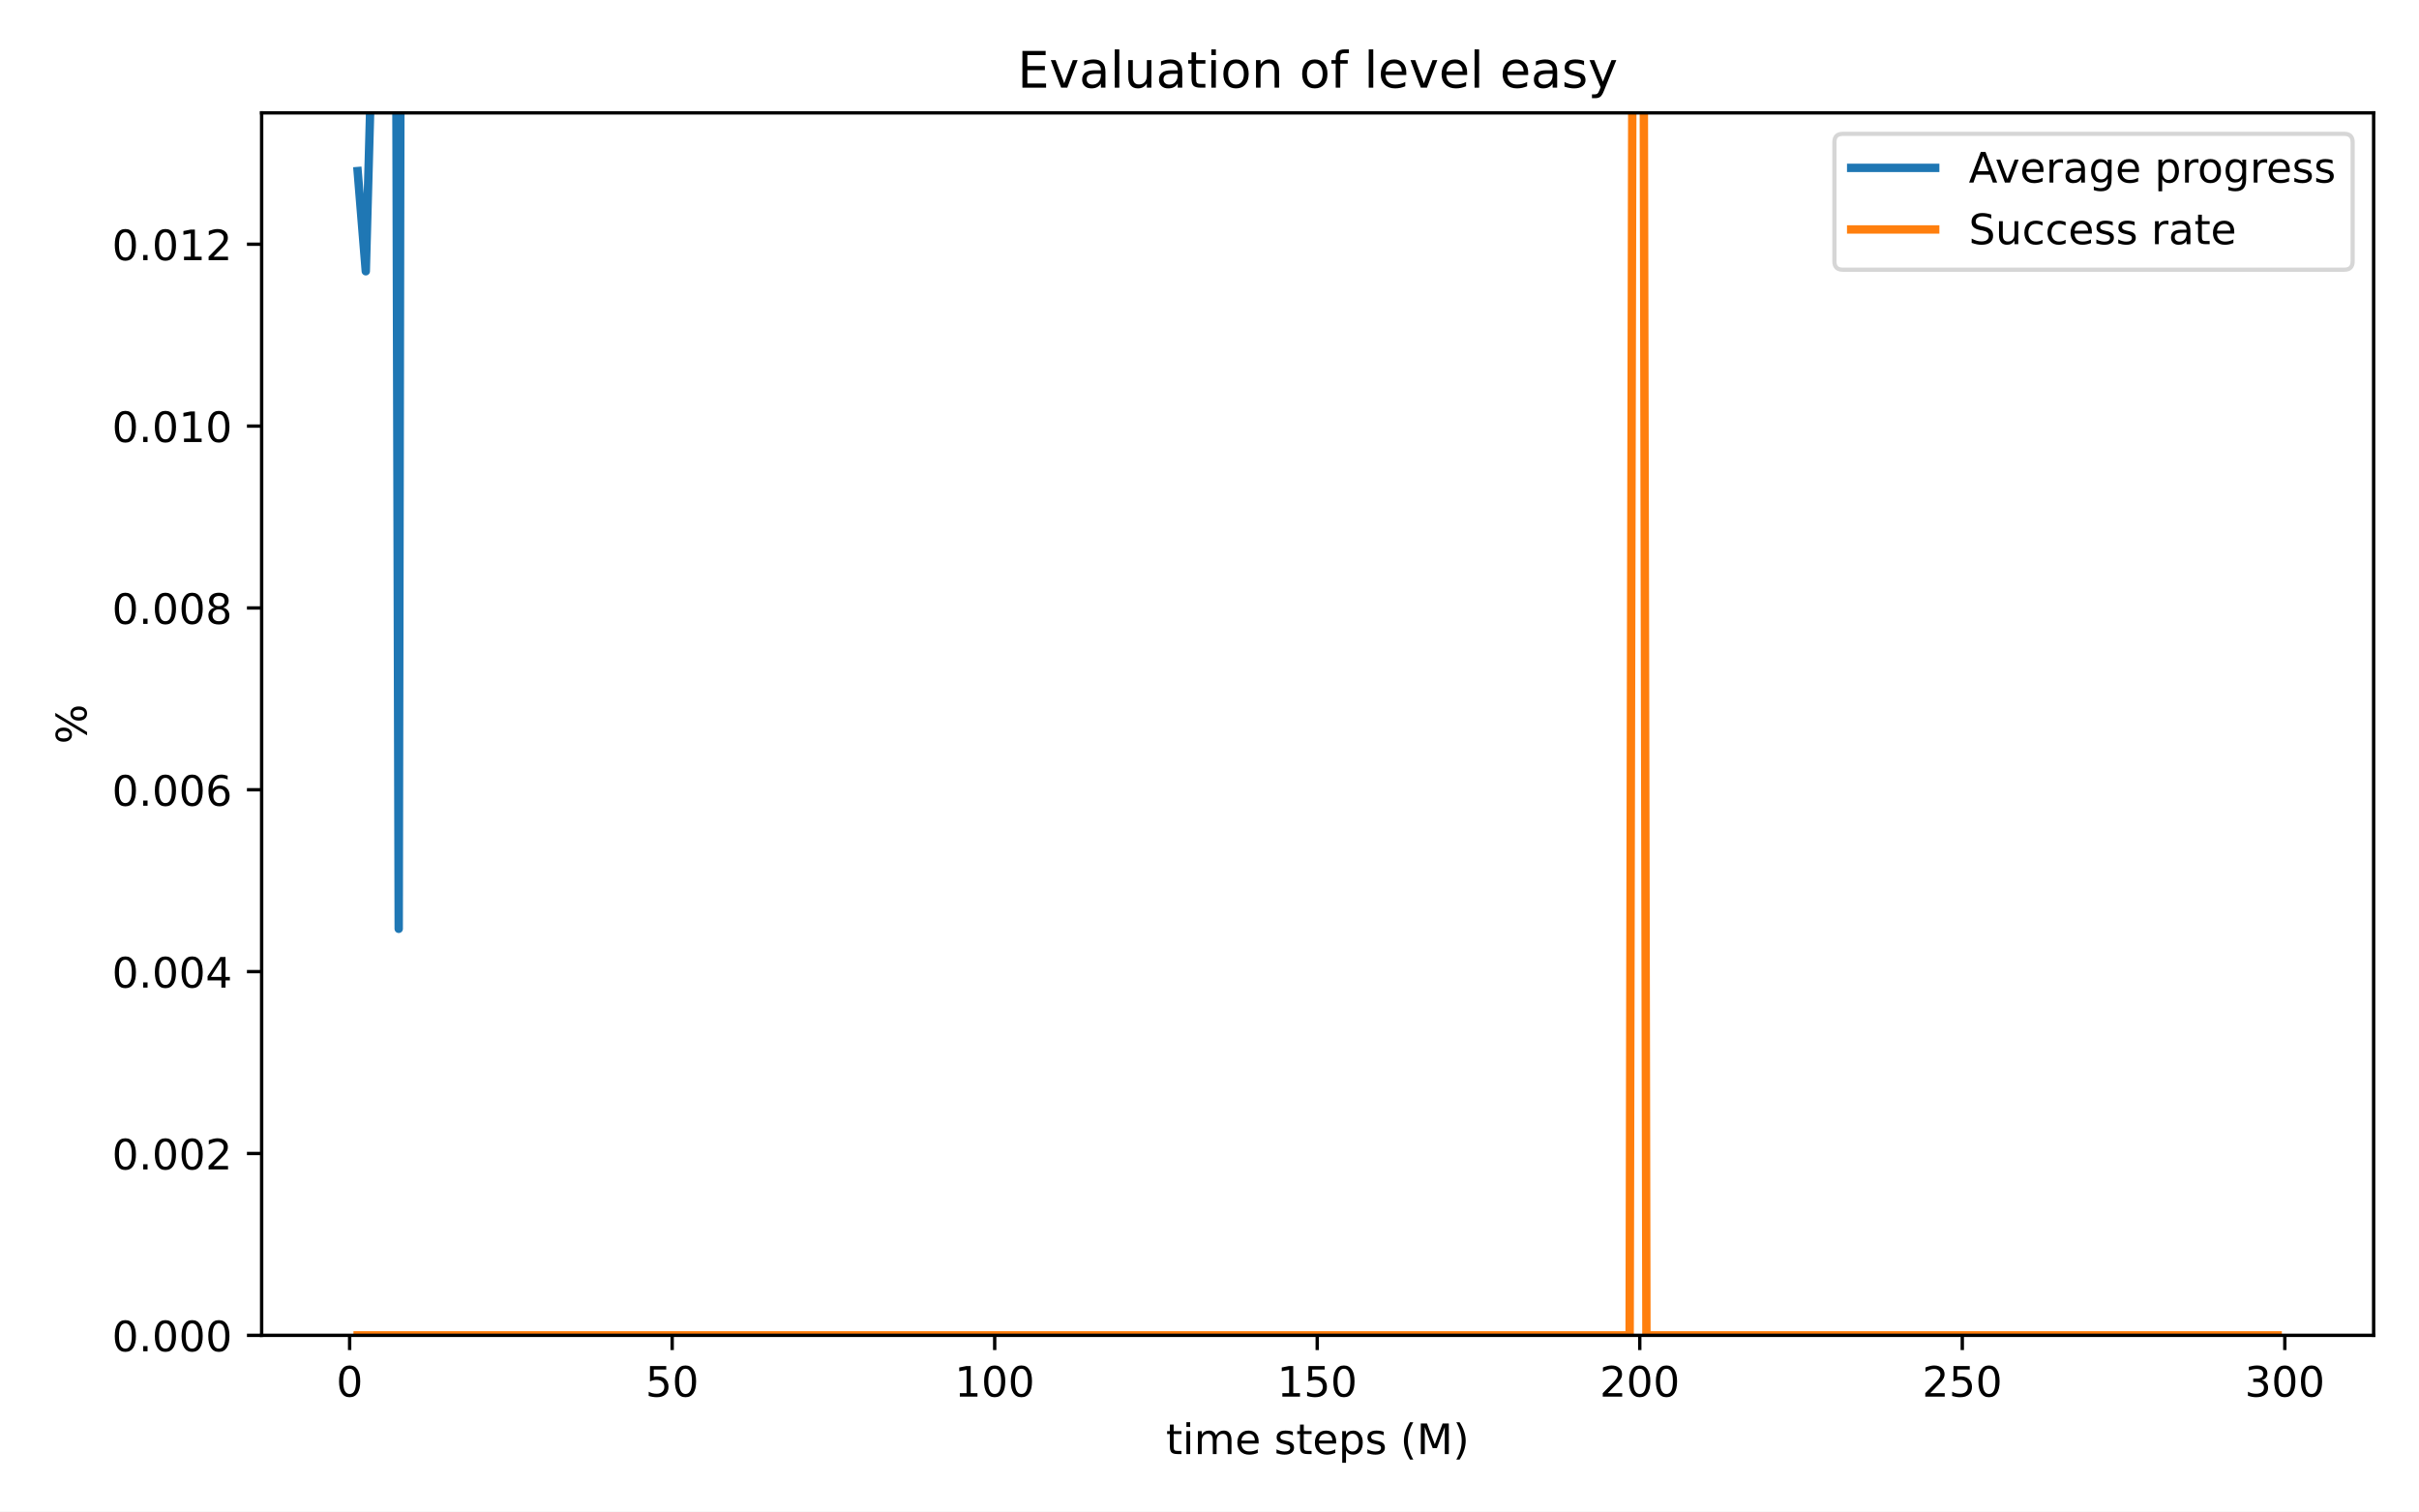
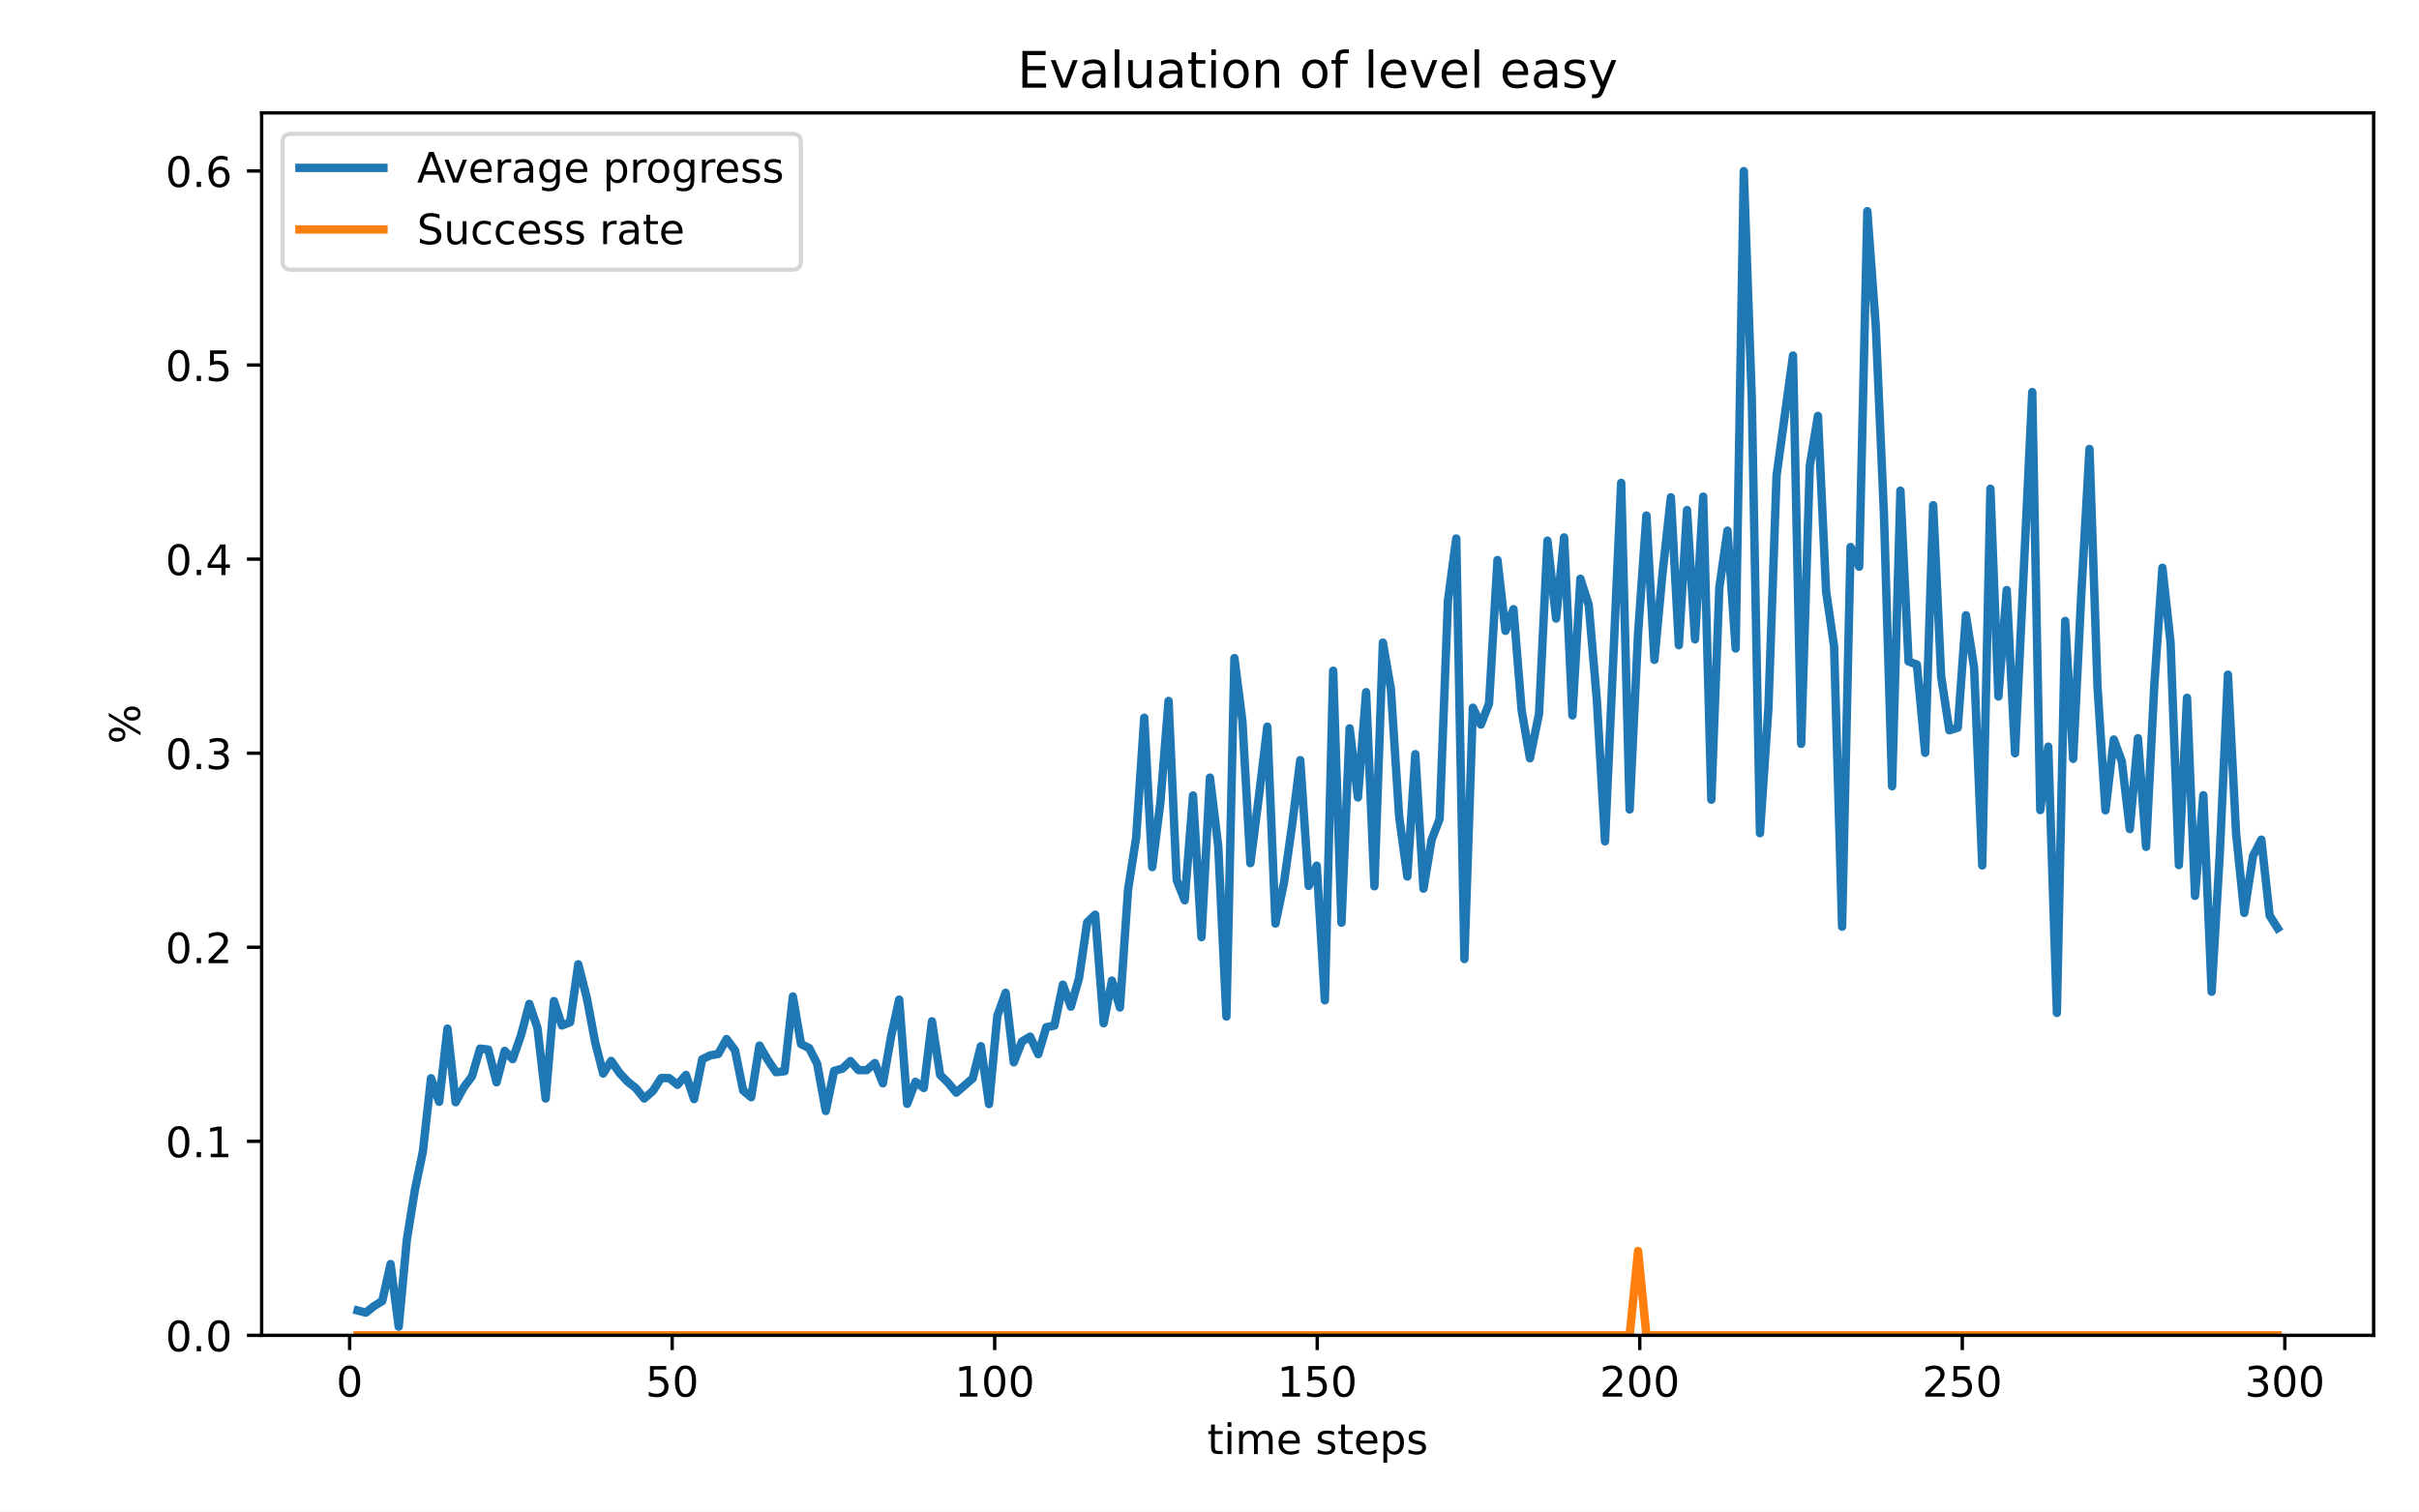
<svg xmlns="http://www.w3.org/2000/svg" xmlns:xlink="http://www.w3.org/1999/xlink" width="576pt" height="360pt" viewBox="0 0 576 360" version="1.1">
  <defs>
    <style type="text/css">*{stroke-linejoin: round; stroke-linecap: butt}</style>
  </defs>
  <g id="figure_1">
    <g id="patch_1">
      <path d="M 0 360  L 576 360  L 576 0  L 0 0  z " style="fill: #ffffff" />
    </g>
    <g id="axes_1">
      <g id="patch_2">
        <path d="M 62.3 318.04  L 565.2 318.04  L 565.2 26.88  L 62.3 26.88  z " style="fill: #ffffff" />
      </g>
      <g id="matplotlib.axis_1">
        <g id="xtick_1">
          <g id="line2d_1">
            <defs>
-               <path id="m5f8754f0a2" d="M 0 0  L 0 3.5  " style="stroke: #000000; stroke-width: 0.8" />
-             </defs>
-             <g>
-               <use xlink:href="#m5f8754f0a2" x="83.254" y="318.04" style="stroke: #000000; stroke-width: 0.8" />
+               <path id="m13d2efb8af" d="M 0 0  L 0 3.5  " style="stroke: #000000; stroke-width: 0.8" />
+             </defs>
+             <g>
+               <use xlink:href="#m13d2efb8af" x="83.254" y="318.04" style="stroke: #000000; stroke-width: 0.8" />
            </g>
          </g>
          <g id="text_1">
            <g transform="translate(80.07322 332.6384) scale(0.1 -0.1)">
              <defs>
                <path id="DejaVuSans-30" d="M 2034 4250  Q 1547 4250 1301 3770  Q 1056 3291 1056 2328  Q 1056 1369 1301 889  Q 1547 409 2034 409  Q 2525 409 2770 889  Q 3016 1369 3016 2328  Q 3016 3291 2770 3770  Q 2525 4250 2034 4250  z M 2034 4750  Q 2819 4750 3233 4129  Q 3647 3509 3647 2328  Q 3647 1150 3233 529  Q 2819 -91 2034 -91  Q 1250 -91 836 529  Q 422 1150 422 2328  Q 422 3509 836 4129  Q 1250 4750 2034 4750  z " transform="scale(0.015625)" />
              </defs>
              <use xlink:href="#DejaVuSans-30" />
            </g>
          </g>
        </g>
        <g id="xtick_2">
          <g id="line2d_2">
            <g>
-               <use xlink:href="#m5f8754f0a2" x="160.054" y="318.04" style="stroke: #000000; stroke-width: 0.8" />
+               <use xlink:href="#m13d2efb8af" x="160.054" y="318.04" style="stroke: #000000; stroke-width: 0.8" />
            </g>
          </g>
          <g id="text_2">
            <g transform="translate(153.6913 332.6384) scale(0.1 -0.1)">
              <defs>
                <path id="DejaVuSans-35" d="M 691 4666  L 3169 4666  L 3169 4134  L 1269 4134  L 1269 2991  Q 1406 3038 1543 3061  Q 1681 3084 1819 3084  Q 2600 3084 3056 2656  Q 3513 2228 3513 1497  Q 3513 744 3044 326  Q 2575 -91 1722 -91  Q 1428 -91 1123 -41  Q 819 9 494 109  L 494 744  Q 775 591 1075 516  Q 1375 441 1709 441  Q 2250 441 2565 725  Q 2881 1009 2881 1497  Q 2881 1984 2565 2268  Q 2250 2553 1709 2553  Q 1456 2553 1204 2497  Q 953 2441 691 2322  L 691 4666  z " transform="scale(0.015625)" />
              </defs>
              <use xlink:href="#DejaVuSans-35" />
              <use xlink:href="#DejaVuSans-30" transform="translate(63.62305 0)" />
            </g>
          </g>
        </g>
        <g id="xtick_3">
          <g id="line2d_3">
            <g>
-               <use xlink:href="#m5f8754f0a2" x="236.853" y="318.04" style="stroke: #000000; stroke-width: 0.8" />
+               <use xlink:href="#m13d2efb8af" x="236.853" y="318.04" style="stroke: #000000; stroke-width: 0.8" />
            </g>
          </g>
          <g id="text_3">
            <g transform="translate(227.3094 332.6384) scale(0.1 -0.1)">
              <defs>
                <path id="DejaVuSans-31" d="M 794 531  L 1825 531  L 1825 4091  L 703 3866  L 703 4441  L 1819 4666  L 2450 4666  L 2450 531  L 3481 531  L 3481 0  L 794 0  L 794 531  z " transform="scale(0.015625)" />
              </defs>
              <use xlink:href="#DejaVuSans-31" />
              <use xlink:href="#DejaVuSans-30" transform="translate(63.62305 0)" />
              <use xlink:href="#DejaVuSans-30" transform="translate(127.2461 0)" />
            </g>
          </g>
        </g>
        <g id="xtick_4">
          <g id="line2d_4">
            <g>
-               <use xlink:href="#m5f8754f0a2" x="313.652" y="318.04" style="stroke: #000000; stroke-width: 0.8" />
+               <use xlink:href="#m13d2efb8af" x="313.652" y="318.04" style="stroke: #000000; stroke-width: 0.8" />
            </g>
          </g>
          <g id="text_4">
            <g transform="translate(304.1087 332.6384) scale(0.1 -0.1)">
              <use xlink:href="#DejaVuSans-31" />
              <use xlink:href="#DejaVuSans-35" transform="translate(63.62305 0)" />
              <use xlink:href="#DejaVuSans-30" transform="translate(127.2461 0)" />
            </g>
          </g>
        </g>
        <g id="xtick_5">
          <g id="line2d_5">
            <g>
-               <use xlink:href="#m5f8754f0a2" x="390.452" y="318.04" style="stroke: #000000; stroke-width: 0.8" />
+               <use xlink:href="#m13d2efb8af" x="390.452" y="318.04" style="stroke: #000000; stroke-width: 0.8" />
            </g>
          </g>
          <g id="text_5">
            <g transform="translate(380.908 332.6384) scale(0.1 -0.1)">
              <defs>
                <path id="DejaVuSans-32" d="M 1228 531  L 3431 531  L 3431 0  L 469 0  L 469 531  Q 828 903 1448 1529  Q 2069 2156 2228 2338  Q 2531 2678 2651 2914  Q 2772 3150 2772 3378  Q 2772 3750 2511 3984  Q 2250 4219 1831 4219  Q 1534 4219 1204 4116  Q 875 4013 500 3803  L 500 4441  Q 881 4594 1212 4672  Q 1544 4750 1819 4750  Q 2544 4750 2975 4387  Q 3406 4025 3406 3419  Q 3406 3131 3298 2873  Q 3191 2616 2906 2266  Q 2828 2175 2409 1742  Q 1991 1309 1228 531  z " transform="scale(0.015625)" />
              </defs>
              <use xlink:href="#DejaVuSans-32" />
              <use xlink:href="#DejaVuSans-30" transform="translate(63.62305 0)" />
              <use xlink:href="#DejaVuSans-30" transform="translate(127.2461 0)" />
            </g>
          </g>
        </g>
        <g id="xtick_6">
          <g id="line2d_6">
            <g>
-               <use xlink:href="#m5f8754f0a2" x="467.251" y="318.04" style="stroke: #000000; stroke-width: 0.8" />
+               <use xlink:href="#m13d2efb8af" x="467.251" y="318.04" style="stroke: #000000; stroke-width: 0.8" />
            </g>
          </g>
          <g id="text_6">
            <g transform="translate(457.7073 332.6384) scale(0.1 -0.1)">
              <use xlink:href="#DejaVuSans-32" />
              <use xlink:href="#DejaVuSans-35" transform="translate(63.62305 0)" />
              <use xlink:href="#DejaVuSans-30" transform="translate(127.2461 0)" />
            </g>
          </g>
        </g>
        <g id="xtick_7">
          <g id="line2d_7">
            <g>
-               <use xlink:href="#m5f8754f0a2" x="544.05" y="318.04" style="stroke: #000000; stroke-width: 0.8" />
+               <use xlink:href="#m13d2efb8af" x="544.05" y="318.04" style="stroke: #000000; stroke-width: 0.8" />
            </g>
          </g>
          <g id="text_7">
            <g transform="translate(534.5066 332.6384) scale(0.1 -0.1)">
              <defs>
                <path id="DejaVuSans-33" d="M 2597 2516  Q 3050 2419 3304 2112  Q 3559 1806 3559 1356  Q 3559 666 3084 287  Q 2609 -91 1734 -91  Q 1441 -91 1130 -33  Q 819 25 488 141  L 488 750  Q 750 597 1062 519  Q 1375 441 1716 441  Q 2309 441 2620 675  Q 2931 909 2931 1356  Q 2931 1769 2642 2001  Q 2353 2234 1838 2234  L 1294 2234  L 1294 2753  L 1863 2753  Q 2328 2753 2575 2939  Q 2822 3125 2822 3475  Q 2822 3834 2567 4026  Q 2313 4219 1838 4219  Q 1578 4219 1281 4162  Q 984 4106 628 3988  L 628 4550  Q 988 4650 1302 4700  Q 1616 4750 1894 4750  Q 2613 4750 3031 4423  Q 3450 4097 3450 3541  Q 3450 3153 3228 2886  Q 3006 2619 2597 2516  z " transform="scale(0.015625)" />
              </defs>
              <use xlink:href="#DejaVuSans-33" />
              <use xlink:href="#DejaVuSans-30" transform="translate(63.62305 0)" />
              <use xlink:href="#DejaVuSans-30" transform="translate(127.2461 0)" />
            </g>
          </g>
        </g>
        <g id="text_8">
-           <g transform="translate(277.6398 346.3166) scale(0.1 -0.1)">
+           <g transform="translate(287.4445 346.3166) scale(0.1 -0.1)">
            <defs>
              <path id="DejaVuSans-74" d="M 1172 4494  L 1172 3500  L 2356 3500  L 2356 3053  L 1172 3053  L 1172 1153  Q 1172 725 1289 603  Q 1406 481 1766 481  L 2356 481  L 2356 0  L 1766 0  Q 1100 0 847 248  Q 594 497 594 1153  L 594 3053  L 172 3053  L 172 3500  L 594 3500  L 594 4494  L 1172 4494  z " transform="scale(0.015625)" />
              <path id="DejaVuSans-69" d="M 603 3500  L 1178 3500  L 1178 0  L 603 0  L 603 3500  z M 603 4863  L 1178 4863  L 1178 4134  L 603 4134  L 603 4863  z " transform="scale(0.015625)" />
              <path id="DejaVuSans-6d" d="M 3328 2828  Q 3544 3216 3844 3400  Q 4144 3584 4550 3584  Q 5097 3584 5394 3201  Q 5691 2819 5691 2113  L 5691 0  L 5113 0  L 5113 2094  Q 5113 2597 4934 2840  Q 4756 3084 4391 3084  Q 3944 3084 3684 2787  Q 3425 2491 3425 1978  L 3425 0  L 2847 0  L 2847 2094  Q 2847 2600 2669 2842  Q 2491 3084 2119 3084  Q 1678 3084 1418 2786  Q 1159 2488 1159 1978  L 1159 0  L 581 0  L 581 3500  L 1159 3500  L 1159 2956  Q 1356 3278 1631 3431  Q 1906 3584 2284 3584  Q 2666 3584 2933 3390  Q 3200 3197 3328 2828  z " transform="scale(0.015625)" />
              <path id="DejaVuSans-65" d="M 3597 1894  L 3597 1613  L 953 1613  Q 991 1019 1311 708  Q 1631 397 2203 397  Q 2534 397 2845 478  Q 3156 559 3463 722  L 3463 178  Q 3153 47 2828 -22  Q 2503 -91 2169 -91  Q 1331 -91 842 396  Q 353 884 353 1716  Q 353 2575 817 3079  Q 1281 3584 2069 3584  Q 2775 3584 3186 3129  Q 3597 2675 3597 1894  z M 3022 2063  Q 3016 2534 2758 2815  Q 2500 3097 2075 3097  Q 1594 3097 1305 2825  Q 1016 2553 972 2059  L 3022 2063  z " transform="scale(0.015625)" />
              <path id="DejaVuSans-20" transform="scale(0.015625)" />
              <path id="DejaVuSans-73" d="M 2834 3397  L 2834 2853  Q 2591 2978 2328 3040  Q 2066 3103 1784 3103  Q 1356 3103 1142 2972  Q 928 2841 928 2578  Q 928 2378 1081 2264  Q 1234 2150 1697 2047  L 1894 2003  Q 2506 1872 2764 1633  Q 3022 1394 3022 966  Q 3022 478 2636 193  Q 2250 -91 1575 -91  Q 1294 -91 989 -36  Q 684 19 347 128  L 347 722  Q 666 556 975 473  Q 1284 391 1588 391  Q 1994 391 2212 530  Q 2431 669 2431 922  Q 2431 1156 2273 1281  Q 2116 1406 1581 1522  L 1381 1569  Q 847 1681 609 1914  Q 372 2147 372 2553  Q 372 3047 722 3315  Q 1072 3584 1716 3584  Q 2034 3584 2315 3537  Q 2597 3491 2834 3397  z " transform="scale(0.015625)" />
              <path id="DejaVuSans-70" d="M 1159 525  L 1159 -1331  L 581 -1331  L 581 3500  L 1159 3500  L 1159 2969  Q 1341 3281 1617 3432  Q 1894 3584 2278 3584  Q 2916 3584 3314 3078  Q 3713 2572 3713 1747  Q 3713 922 3314 415  Q 2916 -91 2278 -91  Q 1894 -91 1617 61  Q 1341 213 1159 525  z M 3116 1747  Q 3116 2381 2855 2742  Q 2594 3103 2138 3103  Q 1681 3103 1420 2742  Q 1159 2381 1159 1747  Q 1159 1113 1420 752  Q 1681 391 2138 391  Q 2594 391 2855 752  Q 3116 1113 3116 1747  z " transform="scale(0.015625)" />
-               <path id="DejaVuSans-28" d="M 1984 4856  Q 1566 4138 1362 3434  Q 1159 2731 1159 2009  Q 1159 1288 1364 580  Q 1569 -128 1984 -844  L 1484 -844  Q 1016 -109 783 600  Q 550 1309 550 2009  Q 550 2706 781 3412  Q 1013 4119 1484 4856  L 1984 4856  z " transform="scale(0.015625)" />
-               <path id="DejaVuSans-4d" d="M 628 4666  L 1569 4666  L 2759 1491  L 3956 4666  L 4897 4666  L 4897 0  L 4281 0  L 4281 4097  L 3078 897  L 2444 897  L 1241 4097  L 1241 0  L 628 0  L 628 4666  z " transform="scale(0.015625)" />
-               <path id="DejaVuSans-29" d="M 513 4856  L 1013 4856  Q 1481 4119 1714 3412  Q 1947 2706 1947 2009  Q 1947 1309 1714 600  Q 1481 -109 1013 -844  L 513 -844  Q 928 -128 1133 580  Q 1338 1288 1338 2009  Q 1338 2731 1133 3434  Q 928 4138 513 4856  z " transform="scale(0.015625)" />
            </defs>
            <use xlink:href="#DejaVuSans-74" />
            <use xlink:href="#DejaVuSans-69" transform="translate(39.20898 0)" />
            <use xlink:href="#DejaVuSans-6d" transform="translate(66.99219 0)" />
            <use xlink:href="#DejaVuSans-65" transform="translate(164.4043 0)" />
            <use xlink:href="#DejaVuSans-20" transform="translate(225.9277 0)" />
            <use xlink:href="#DejaVuSans-73" transform="translate(257.7148 0)" />
            <use xlink:href="#DejaVuSans-74" transform="translate(309.8145 0)" />
            <use xlink:href="#DejaVuSans-65" transform="translate(349.0234 0)" />
            <use xlink:href="#DejaVuSans-70" transform="translate(410.5469 0)" />
            <use xlink:href="#DejaVuSans-73" transform="translate(474.0234 0)" />
-             <use xlink:href="#DejaVuSans-20" transform="translate(526.123 0)" />
-             <use xlink:href="#DejaVuSans-28" transform="translate(557.9102 0)" />
-             <use xlink:href="#DejaVuSans-4d" transform="translate(596.9238 0)" />
-             <use xlink:href="#DejaVuSans-29" transform="translate(683.2031 0)" />
          </g>
        </g>
      </g>
      <g id="matplotlib.axis_2">
        <g id="ytick_1">
          <g id="line2d_8">
            <defs>
-               <path id="mb713bb698a" d="M 0 0  L -3.5 0  " style="stroke: #000000; stroke-width: 0.8" />
-             </defs>
-             <g>
-               <use xlink:href="#mb713bb698a" x="62.3" y="318.04" style="stroke: #000000; stroke-width: 0.8" />
+               <path id="m8d3acb3baf" d="M 0 0  L -3.5 0  " style="stroke: #000000; stroke-width: 0.8" />
+             </defs>
+             <g>
+               <use xlink:href="#m8d3acb3baf" x="62.3" y="318.04" style="stroke: #000000; stroke-width: 0.8" />
            </g>
          </g>
          <g id="text_9">
-             <g transform="translate(26.67188 321.8392) scale(0.1 -0.1)">
+             <g transform="translate(39.39688 321.8392) scale(0.1 -0.1)">
              <defs>
                <path id="DejaVuSans-2e" d="M 684 794  L 1344 794  L 1344 0  L 684 0  L 684 794  z " transform="scale(0.015625)" />
              </defs>
              <use xlink:href="#DejaVuSans-30" />
              <use xlink:href="#DejaVuSans-2e" transform="translate(63.62305 0)" />
              <use xlink:href="#DejaVuSans-30" transform="translate(95.41016 0)" />
-               <use xlink:href="#DejaVuSans-30" transform="translate(159.0332 0)" />
-               <use xlink:href="#DejaVuSans-30" transform="translate(222.6562 0)" />
            </g>
          </g>
        </g>
        <g id="ytick_2">
          <g id="line2d_9">
            <g>
-               <use xlink:href="#mb713bb698a" x="62.3" y="274.728" style="stroke: #000000; stroke-width: 0.8" />
+               <use xlink:href="#m8d3acb3baf" x="62.3" y="271.821" style="stroke: #000000; stroke-width: 0.8" />
            </g>
          </g>
          <g id="text_10">
-             <g transform="translate(26.67188 278.5275) scale(0.1 -0.1)">
-               <use xlink:href="#DejaVuSans-30" />
-               <use xlink:href="#DejaVuSans-2e" transform="translate(63.62305 0)" />
-               <use xlink:href="#DejaVuSans-30" transform="translate(95.41016 0)" />
-               <use xlink:href="#DejaVuSans-30" transform="translate(159.0332 0)" />
-               <use xlink:href="#DejaVuSans-32" transform="translate(222.6562 0)" />
+             <g transform="translate(39.39688 275.6203) scale(0.1 -0.1)">
+               <use xlink:href="#DejaVuSans-30" />
+               <use xlink:href="#DejaVuSans-2e" transform="translate(63.62305 0)" />
+               <use xlink:href="#DejaVuSans-31" transform="translate(95.41016 0)" />
            </g>
          </g>
        </g>
        <g id="ytick_3">
          <g id="line2d_10">
            <g>
-               <use xlink:href="#mb713bb698a" x="62.3" y="231.417" style="stroke: #000000; stroke-width: 0.8" />
+               <use xlink:href="#m8d3acb3baf" x="62.3" y="225.602" style="stroke: #000000; stroke-width: 0.8" />
            </g>
          </g>
          <g id="text_11">
-             <g transform="translate(26.67188 235.2158) scale(0.1 -0.1)">
-               <defs>
-                 <path id="DejaVuSans-34" d="M 2419 4116  L 825 1625  L 2419 1625  L 2419 4116  z M 2253 4666  L 3047 4666  L 3047 1625  L 3713 1625  L 3713 1100  L 3047 1100  L 3047 0  L 2419 0  L 2419 1100  L 313 1100  L 313 1709  L 2253 4666  z " transform="scale(0.015625)" />
-               </defs>
-               <use xlink:href="#DejaVuSans-30" />
-               <use xlink:href="#DejaVuSans-2e" transform="translate(63.62305 0)" />
-               <use xlink:href="#DejaVuSans-30" transform="translate(95.41016 0)" />
-               <use xlink:href="#DejaVuSans-30" transform="translate(159.0332 0)" />
-               <use xlink:href="#DejaVuSans-34" transform="translate(222.6562 0)" />
+             <g transform="translate(39.39688 229.4013) scale(0.1 -0.1)">
+               <use xlink:href="#DejaVuSans-30" />
+               <use xlink:href="#DejaVuSans-2e" transform="translate(63.62305 0)" />
+               <use xlink:href="#DejaVuSans-32" transform="translate(95.41016 0)" />
            </g>
          </g>
        </g>
        <g id="ytick_4">
          <g id="line2d_11">
            <g>
-               <use xlink:href="#mb713bb698a" x="62.3" y="188.105" style="stroke: #000000; stroke-width: 0.8" />
+               <use xlink:href="#m8d3acb3baf" x="62.3" y="179.383" style="stroke: #000000; stroke-width: 0.8" />
            </g>
          </g>
          <g id="text_12">
-             <g transform="translate(26.67188 191.9041) scale(0.1 -0.1)">
-               <defs>
-                 <path id="DejaVuSans-36" d="M 2113 2584  Q 1688 2584 1439 2293  Q 1191 2003 1191 1497  Q 1191 994 1439 701  Q 1688 409 2113 409  Q 2538 409 2786 701  Q 3034 994 3034 1497  Q 3034 2003 2786 2293  Q 2538 2584 2113 2584  z M 3366 4563  L 3366 3988  Q 3128 4100 2886 4159  Q 2644 4219 2406 4219  Q 1781 4219 1451 3797  Q 1122 3375 1075 2522  Q 1259 2794 1537 2939  Q 1816 3084 2150 3084  Q 2853 3084 3261 2657  Q 3669 2231 3669 1497  Q 3669 778 3244 343  Q 2819 -91 2113 -91  Q 1303 -91 875 529  Q 447 1150 447 2328  Q 447 3434 972 4092  Q 1497 4750 2381 4750  Q 2619 4750 2861 4703  Q 3103 4656 3366 4563  z " transform="scale(0.015625)" />
-               </defs>
-               <use xlink:href="#DejaVuSans-30" />
-               <use xlink:href="#DejaVuSans-2e" transform="translate(63.62305 0)" />
-               <use xlink:href="#DejaVuSans-30" transform="translate(95.41016 0)" />
-               <use xlink:href="#DejaVuSans-30" transform="translate(159.0332 0)" />
-               <use xlink:href="#DejaVuSans-36" transform="translate(222.6562 0)" />
+             <g transform="translate(39.39688 183.1824) scale(0.1 -0.1)">
+               <use xlink:href="#DejaVuSans-30" />
+               <use xlink:href="#DejaVuSans-2e" transform="translate(63.62305 0)" />
+               <use xlink:href="#DejaVuSans-33" transform="translate(95.41016 0)" />
            </g>
          </g>
        </g>
        <g id="ytick_5">
          <g id="line2d_12">
            <g>
-               <use xlink:href="#mb713bb698a" x="62.3" y="144.793" style="stroke: #000000; stroke-width: 0.8" />
+               <use xlink:href="#m8d3acb3baf" x="62.3" y="133.164" style="stroke: #000000; stroke-width: 0.8" />
            </g>
          </g>
          <g id="text_13">
-             <g transform="translate(26.67188 148.5924) scale(0.1 -0.1)">
-               <defs>
-                 <path id="DejaVuSans-38" d="M 2034 2216  Q 1584 2216 1326 1975  Q 1069 1734 1069 1313  Q 1069 891 1326 650  Q 1584 409 2034 409  Q 2484 409 2743 651  Q 3003 894 3003 1313  Q 3003 1734 2745 1975  Q 2488 2216 2034 2216  z M 1403 2484  Q 997 2584 770 2862  Q 544 3141 544 3541  Q 544 4100 942 4425  Q 1341 4750 2034 4750  Q 2731 4750 3128 4425  Q 3525 4100 3525 3541  Q 3525 3141 3298 2862  Q 3072 2584 2669 2484  Q 3125 2378 3379 2068  Q 3634 1759 3634 1313  Q 3634 634 3220 271  Q 2806 -91 2034 -91  Q 1263 -91 848 271  Q 434 634 434 1313  Q 434 1759 690 2068  Q 947 2378 1403 2484  z M 1172 3481  Q 1172 3119 1398 2916  Q 1625 2713 2034 2713  Q 2441 2713 2670 2916  Q 2900 3119 2900 3481  Q 2900 3844 2670 4047  Q 2441 4250 2034 4250  Q 1625 4250 1398 4047  Q 1172 3844 1172 3481  z " transform="scale(0.015625)" />
-               </defs>
-               <use xlink:href="#DejaVuSans-30" />
-               <use xlink:href="#DejaVuSans-2e" transform="translate(63.62305 0)" />
-               <use xlink:href="#DejaVuSans-30" transform="translate(95.41016 0)" />
-               <use xlink:href="#DejaVuSans-30" transform="translate(159.0332 0)" />
-               <use xlink:href="#DejaVuSans-38" transform="translate(222.6562 0)" />
+             <g transform="translate(39.39688 136.9634) scale(0.1 -0.1)">
+               <defs>
+                 <path id="DejaVuSans-34" d="M 2419 4116  L 825 1625  L 2419 1625  L 2419 4116  z M 2253 4666  L 3047 4666  L 3047 1625  L 3713 1625  L 3713 1100  L 3047 1100  L 3047 0  L 2419 0  L 2419 1100  L 313 1100  L 313 1709  L 2253 4666  z " transform="scale(0.015625)" />
+               </defs>
+               <use xlink:href="#DejaVuSans-30" />
+               <use xlink:href="#DejaVuSans-2e" transform="translate(63.62305 0)" />
+               <use xlink:href="#DejaVuSans-34" transform="translate(95.41016 0)" />
            </g>
          </g>
        </g>
        <g id="ytick_6">
          <g id="line2d_13">
            <g>
-               <use xlink:href="#mb713bb698a" x="62.3" y="101.481" style="stroke: #000000; stroke-width: 0.8" />
+               <use xlink:href="#m8d3acb3baf" x="62.3" y="86.945" style="stroke: #000000; stroke-width: 0.8" />
            </g>
          </g>
          <g id="text_14">
-             <g transform="translate(26.67188 105.2807) scale(0.1 -0.1)">
-               <use xlink:href="#DejaVuSans-30" />
-               <use xlink:href="#DejaVuSans-2e" transform="translate(63.62305 0)" />
-               <use xlink:href="#DejaVuSans-30" transform="translate(95.41016 0)" />
-               <use xlink:href="#DejaVuSans-31" transform="translate(159.0332 0)" />
-               <use xlink:href="#DejaVuSans-30" transform="translate(222.6562 0)" />
+             <g transform="translate(39.39688 90.74448) scale(0.1 -0.1)">
+               <use xlink:href="#DejaVuSans-30" />
+               <use xlink:href="#DejaVuSans-2e" transform="translate(63.62305 0)" />
+               <use xlink:href="#DejaVuSans-35" transform="translate(95.41016 0)" />
            </g>
          </g>
        </g>
        <g id="ytick_7">
          <g id="line2d_14">
            <g>
-               <use xlink:href="#mb713bb698a" x="62.3" y="58.17" style="stroke: #000000; stroke-width: 0.8" />
+               <use xlink:href="#m8d3acb3baf" x="62.3" y="40.726" style="stroke: #000000; stroke-width: 0.8" />
            </g>
          </g>
          <g id="text_15">
-             <g transform="translate(26.67188 61.96899) scale(0.1 -0.1)">
-               <use xlink:href="#DejaVuSans-30" />
-               <use xlink:href="#DejaVuSans-2e" transform="translate(63.62305 0)" />
-               <use xlink:href="#DejaVuSans-30" transform="translate(95.41016 0)" />
-               <use xlink:href="#DejaVuSans-31" transform="translate(159.0332 0)" />
-               <use xlink:href="#DejaVuSans-32" transform="translate(222.6562 0)" />
+             <g transform="translate(39.39688 44.52553) scale(0.1 -0.1)">
+               <defs>
+                 <path id="DejaVuSans-36" d="M 2113 2584  Q 1688 2584 1439 2293  Q 1191 2003 1191 1497  Q 1191 994 1439 701  Q 1688 409 2113 409  Q 2538 409 2786 701  Q 3034 994 3034 1497  Q 3034 2003 2786 2293  Q 2538 2584 2113 2584  z M 3366 4563  L 3366 3988  Q 3128 4100 2886 4159  Q 2644 4219 2406 4219  Q 1781 4219 1451 3797  Q 1122 3375 1075 2522  Q 1259 2794 1537 2939  Q 1816 3084 2150 3084  Q 2853 3084 3261 2657  Q 3669 2231 3669 1497  Q 3669 778 3244 343  Q 2819 -91 2113 -91  Q 1303 -91 875 529  Q 447 1150 447 2328  Q 447 3434 972 4092  Q 1497 4750 2381 4750  Q 2619 4750 2861 4703  Q 3103 4656 3366 4563  z " transform="scale(0.015625)" />
+               </defs>
+               <use xlink:href="#DejaVuSans-30" />
+               <use xlink:href="#DejaVuSans-2e" transform="translate(63.62305 0)" />
+               <use xlink:href="#DejaVuSans-36" transform="translate(95.41016 0)" />
            </g>
          </g>
        </g>
        <g id="text_16">
-           <g transform="translate(20.59219 177.2108) rotate(-90) scale(0.1 -0.1)">
+           <g transform="translate(33.31719 177.2108) rotate(-90) scale(0.1 -0.1)">
            <defs>
              <path id="DejaVuSans-25" d="M 4653 2053  Q 4381 2053 4226 1822  Q 4072 1591 4072 1178  Q 4072 772 4226 539  Q 4381 306 4653 306  Q 4919 306 5073 539  Q 5228 772 5228 1178  Q 5228 1588 5073 1820  Q 4919 2053 4653 2053  z M 4653 2450  Q 5147 2450 5437 2106  Q 5728 1763 5728 1178  Q 5728 594 5436 251  Q 5144 -91 4653 -91  Q 4153 -91 3862 251  Q 3572 594 3572 1178  Q 3572 1766 3864 2108  Q 4156 2450 4653 2450  z M 1428 4353  Q 1159 4353 1004 4120  Q 850 3888 850 3481  Q 850 3069 1003 2837  Q 1156 2606 1428 2606  Q 1700 2606 1854 2837  Q 2009 3069 2009 3481  Q 2009 3884 1853 4118  Q 1697 4353 1428 4353  z M 4250 4750  L 4750 4750  L 1831 -91  L 1331 -91  L 4250 4750  z M 1428 4750  Q 1922 4750 2215 4408  Q 2509 4066 2509 3481  Q 2509 2891 2217 2550  Q 1925 2209 1428 2209  Q 931 2209 642 2551  Q 353 2894 353 3481  Q 353 4063 643 4406  Q 934 4750 1428 4750  z " transform="scale(0.015625)" />
            </defs>
            <use xlink:href="#DejaVuSans-25" />
          </g>
        </g>
      </g>
      <g id="line2d_15">
-         <path d="M 85.159 40.745  L 87.101 64.606  L 88.88 -1  M 94.323 -1  L 94.94 221.219  L 95.384 -1  L 95.384 -1  " clip-path="url(#p8c330b6895)" style="fill: none; stroke: #1f77b4; stroke-width: 2; stroke-linecap: square" />
+         <path d="M 85.159 312.122  L 87.101 312.631  L 89.079 311.074  L 91.02 309.878  L 92.999 301.06  L 94.94 315.974  L 96.882 295.205  L 98.786 283.449  L 100.691 274.272  L 102.632 256.794  L 104.574 262.418  L 106.552 244.983  L 108.494 262.517  L 110.472 258.903  L 112.377 256.39  L 114.318 249.748  L 116.26 249.973  L 118.238 257.781  L 120.179 250.296  L 122.084 252.257  L 124.099 246.438  L 126.041 239.098  L 127.982 244.86  L 129.924 261.634  L 131.902 238.422  L 133.807 244.241  L 135.748 243.458  L 137.69 229.662  L 139.742 237.726  L 141.72 248.245  L 143.625 255.679  L 145.529 252.668  L 147.471 255.48  L 149.449 257.621  L 151.391 259.151  L 153.406 261.637  L 155.458 259.843  L 157.436 256.754  L 159.341 256.773  L 161.319 258.368  L 163.334 256.021  L 165.276 261.782  L 167.217 252.273  L 169.122 251.358  L 171.027 251.013  L 173.005 247.462  L 175.02 250.154  L 176.962 259.737  L 178.866 261.316  L 180.845 249.015  L 182.823 252.455  L 184.801 255.37  L 186.816 255.132  L 188.795 237.326  L 190.736 248.663  L 192.678 249.626  L 194.582 253.371  L 196.634 264.604  L 198.613 255.052  L 200.591 254.523  L 202.496 252.701  L 204.4 254.864  L 206.342 254.887  L 208.32 253.188  L 210.225 258.018  L 212.203 246.764  L 214.108 238.075  L 216.012 262.903  L 217.991 257.659  L 219.969 259.128  L 221.911 243.242  L 223.852 255.988  L 225.757 257.876  L 227.698 260.235  L 231.618 256.847  L 233.559 249.159  L 235.501 262.966  L 237.479 241.928  L 239.458 236.46  L 241.399 253.013  L 243.341 248.07  L 245.282 246.893  L 247.224 251.084  L 249.128 244.663  L 251.07 244.256  L 253.085 234.51  L 254.989 239.756  L 256.931 232.964  L 258.872 219.677  L 260.777 217.851  L 262.792 243.718  L 264.771 233.55  L 266.675 239.955  L 268.617 211.814  L 270.521 199.633  L 272.463 170.934  L 274.367 206.524  L 276.309 191.087  L 278.25 166.944  L 280.192 209.631  L 282.096 214.422  L 284.075 189.458  L 286.09 223.214  L 288.105 185.196  L 290.084 201.584  L 292.025 242.115  L 293.93 156.734  L 295.834 171.706  L 297.739 205.579  L 299.754 189.794  L 301.769 173.066  L 303.711 219.966  L 305.726 210.283  L 307.668 196.547  L 309.609 181.047  L 311.624 211.008  L 313.529 206.179  L 315.47 238.245  L 317.449 159.743  L 319.427 219.761  L 321.368 173.465  L 323.347 189.936  L 325.288 164.852  L 327.267 211.088  L 329.282 153.045  L 331.186 164.088  L 333.165 194.518  L 335.106 208.762  L 337.011 179.615  L 338.952 211.647  L 340.894 199.983  L 342.798 195.055  L 344.777 143.044  L 346.755 128.251  L 348.697 228.415  L 350.712 168.554  L 352.616 172.579  L 354.558 167.58  L 356.573 133.382  L 358.478 150.251  L 360.382 145.088  L 362.324 169.176  L 364.302 180.601  L 366.465 169.987  L 368.48 128.769  L 370.532 147.322  L 372.437 127.995  L 374.415 170.399  L 376.32 137.84  L 378.298 144.094  L 380.24 166.802  L 382.181 200.397  L 386.027 115.002  L 388.042 192.789  L 390.058 150.758  L 392.036 122.789  L 393.941 157.161  L 395.882 136.43  L 397.86 118.437  L 399.765 153.674  L 401.706 121.481  L 403.611 152.274  L 405.553 118.286  L 407.494 190.468  L 409.399 139.972  L 411.34 126.388  L 413.282 154.456  L 415.223 40.745  L 417.128 94.929  L 419.069 198.444  L 421.084 168.682  L 423.026 113.271  L 426.946 84.672  L 428.887 177.169  L 430.939 110.954  L 432.881 99.049  L 434.822 140.835  L 436.727 153.969  L 438.631 220.712  L 440.647 130.29  L 442.699 134.973  L 444.64 50.292  L 446.655 77.781  L 448.597 122.502  L 450.538 187.276  L 452.517 116.865  L 454.458 157.547  L 456.437 158.277  L 458.415 179.3  L 460.319 120.319  L 462.224 161.17  L 464.166 173.93  L 466.181 173.301  L 468.122 146.528  L 470.064 159.03  L 472.005 206.125  L 473.947 116.395  L 475.851 165.883  L 477.83 140.534  L 479.808 179.415  L 483.912 93.363  L 485.817 192.944  L 487.721 177.832  L 489.773 241.252  L 491.752 147.889  L 493.656 180.738  L 495.598 141.286  L 497.539 106.925  L 499.444 163.521  L 501.349 193.011  L 503.327 176.131  L 505.232 181.312  L 507.136 197.46  L 509.078 175.812  L 511.019 201.7  L 512.961 163.342  L 514.902 135.216  L 516.844 153.074  L 518.822 206.03  L 520.763 166.182  L 522.668 213.367  L 524.646 189.404  L 526.625 236.206  L 528.566 203.295  L 530.508 160.68  L 532.449 198.507  L 534.391 217.431  L 536.48 203.868  L 538.458 199.977  L 540.436 218.066  L 542.341 221.07  L 542.341 221.07  " clip-path="url(#p8ded15949b)" style="fill: none; stroke: #1f77b4; stroke-width: 2; stroke-linecap: square" />
      </g>
      <g id="line2d_16">
-         <path d="M 85.159 318.04  L 388.042 318.04  L 388.725 -1  M 391.366 -1  L 392.036 318.04  L 542.341 318.04  L 542.341 318.04  " clip-path="url(#p8c330b6895)" style="fill: none; stroke: #ff7f0e; stroke-width: 2; stroke-linecap: square" />
+         <path d="M 85.159 318.04  L 388.042 318.04  L 390.058 297.945  L 392.036 318.04  L 542.341 318.04  L 542.341 318.04  " clip-path="url(#p8ded15949b)" style="fill: none; stroke: #ff7f0e; stroke-width: 2; stroke-linecap: square" />
      </g>
      <g id="patch_3">
        <path d="M 62.3 318.04  L 62.3 26.88  " style="fill: none; stroke: #000000; stroke-width: 0.8; stroke-linejoin: miter; stroke-linecap: square" />
      </g>
      <g id="patch_4">
        <path d="M 565.2 318.04  L 565.2 26.88  " style="fill: none; stroke: #000000; stroke-width: 0.8; stroke-linejoin: miter; stroke-linecap: square" />
      </g>
      <g id="patch_5">
        <path d="M 62.3 318.04  L 565.2 318.04  " style="fill: none; stroke: #000000; stroke-width: 0.8; stroke-linejoin: miter; stroke-linecap: square" />
      </g>
      <g id="patch_6">
        <path d="M 62.3 26.88  L 565.2 26.88  " style="fill: none; stroke: #000000; stroke-width: 0.8; stroke-linejoin: miter; stroke-linecap: square" />
      </g>
      <g id="text_17">
        <g transform="translate(242.2731 20.88) scale(0.12 -0.12)">
          <defs>
            <path id="DejaVuSans-45" d="M 628 4666  L 3578 4666  L 3578 4134  L 1259 4134  L 1259 2753  L 3481 2753  L 3481 2222  L 1259 2222  L 1259 531  L 3634 531  L 3634 0  L 628 0  L 628 4666  z " transform="scale(0.015625)" />
            <path id="DejaVuSans-76" d="M 191 3500  L 800 3500  L 1894 563  L 2988 3500  L 3597 3500  L 2284 0  L 1503 0  L 191 3500  z " transform="scale(0.015625)" />
            <path id="DejaVuSans-61" d="M 2194 1759  Q 1497 1759 1228 1600  Q 959 1441 959 1056  Q 959 750 1161 570  Q 1363 391 1709 391  Q 2188 391 2477 730  Q 2766 1069 2766 1631  L 2766 1759  L 2194 1759  z M 3341 1997  L 3341 0  L 2766 0  L 2766 531  Q 2569 213 2275 61  Q 1981 -91 1556 -91  Q 1019 -91 701 211  Q 384 513 384 1019  Q 384 1609 779 1909  Q 1175 2209 1959 2209  L 2766 2209  L 2766 2266  Q 2766 2663 2505 2880  Q 2244 3097 1772 3097  Q 1472 3097 1187 3025  Q 903 2953 641 2809  L 641 3341  Q 956 3463 1253 3523  Q 1550 3584 1831 3584  Q 2591 3584 2966 3190  Q 3341 2797 3341 1997  z " transform="scale(0.015625)" />
            <path id="DejaVuSans-6c" d="M 603 4863  L 1178 4863  L 1178 0  L 603 0  L 603 4863  z " transform="scale(0.015625)" />
            <path id="DejaVuSans-75" d="M 544 1381  L 544 3500  L 1119 3500  L 1119 1403  Q 1119 906 1312 657  Q 1506 409 1894 409  Q 2359 409 2629 706  Q 2900 1003 2900 1516  L 2900 3500  L 3475 3500  L 3475 0  L 2900 0  L 2900 538  Q 2691 219 2414 64  Q 2138 -91 1772 -91  Q 1169 -91 856 284  Q 544 659 544 1381  z M 1991 3584  L 1991 3584  z " transform="scale(0.015625)" />
            <path id="DejaVuSans-6f" d="M 1959 3097  Q 1497 3097 1228 2736  Q 959 2375 959 1747  Q 959 1119 1226 758  Q 1494 397 1959 397  Q 2419 397 2687 759  Q 2956 1122 2956 1747  Q 2956 2369 2687 2733  Q 2419 3097 1959 3097  z M 1959 3584  Q 2709 3584 3137 3096  Q 3566 2609 3566 1747  Q 3566 888 3137 398  Q 2709 -91 1959 -91  Q 1206 -91 779 398  Q 353 888 353 1747  Q 353 2609 779 3096  Q 1206 3584 1959 3584  z " transform="scale(0.015625)" />
            <path id="DejaVuSans-6e" d="M 3513 2113  L 3513 0  L 2938 0  L 2938 2094  Q 2938 2591 2744 2837  Q 2550 3084 2163 3084  Q 1697 3084 1428 2787  Q 1159 2491 1159 1978  L 1159 0  L 581 0  L 581 3500  L 1159 3500  L 1159 2956  Q 1366 3272 1645 3428  Q 1925 3584 2291 3584  Q 2894 3584 3203 3211  Q 3513 2838 3513 2113  z " transform="scale(0.015625)" />
            <path id="DejaVuSans-66" d="M 2375 4863  L 2375 4384  L 1825 4384  Q 1516 4384 1395 4259  Q 1275 4134 1275 3809  L 1275 3500  L 2222 3500  L 2222 3053  L 1275 3053  L 1275 0  L 697 0  L 697 3053  L 147 3053  L 147 3500  L 697 3500  L 697 3744  Q 697 4328 969 4595  Q 1241 4863 1831 4863  L 2375 4863  z " transform="scale(0.015625)" />
            <path id="DejaVuSans-79" d="M 2059 -325  Q 1816 -950 1584 -1140  Q 1353 -1331 966 -1331  L 506 -1331  L 506 -850  L 844 -850  Q 1081 -850 1212 -737  Q 1344 -625 1503 -206  L 1606 56  L 191 3500  L 800 3500  L 1894 763  L 2988 3500  L 3597 3500  L 2059 -325  z " transform="scale(0.015625)" />
          </defs>
          <use xlink:href="#DejaVuSans-45" />
          <use xlink:href="#DejaVuSans-76" transform="translate(63.18359 0)" />
          <use xlink:href="#DejaVuSans-61" transform="translate(122.3633 0)" />
          <use xlink:href="#DejaVuSans-6c" transform="translate(183.6426 0)" />
          <use xlink:href="#DejaVuSans-75" transform="translate(211.4258 0)" />
          <use xlink:href="#DejaVuSans-61" transform="translate(274.8047 0)" />
          <use xlink:href="#DejaVuSans-74" transform="translate(336.084 0)" />
          <use xlink:href="#DejaVuSans-69" transform="translate(375.293 0)" />
          <use xlink:href="#DejaVuSans-6f" transform="translate(403.0762 0)" />
          <use xlink:href="#DejaVuSans-6e" transform="translate(464.2578 0)" />
          <use xlink:href="#DejaVuSans-20" transform="translate(527.6367 0)" />
          <use xlink:href="#DejaVuSans-6f" transform="translate(559.4238 0)" />
          <use xlink:href="#DejaVuSans-66" transform="translate(620.6055 0)" />
          <use xlink:href="#DejaVuSans-20" transform="translate(655.8105 0)" />
          <use xlink:href="#DejaVuSans-6c" transform="translate(687.5977 0)" />
          <use xlink:href="#DejaVuSans-65" transform="translate(715.3809 0)" />
          <use xlink:href="#DejaVuSans-76" transform="translate(776.9043 0)" />
          <use xlink:href="#DejaVuSans-65" transform="translate(836.084 0)" />
          <use xlink:href="#DejaVuSans-6c" transform="translate(897.6074 0)" />
          <use xlink:href="#DejaVuSans-20" transform="translate(925.3906 0)" />
          <use xlink:href="#DejaVuSans-65" transform="translate(957.1777 0)" />
          <use xlink:href="#DejaVuSans-61" transform="translate(1018.701 0)" />
          <use xlink:href="#DejaVuSans-73" transform="translate(1079.98 0)" />
          <use xlink:href="#DejaVuSans-79" transform="translate(1132.08 0)" />
        </g>
      </g>
      <g id="legend_1">
        <g id="patch_7">
-           <path d="M 438.797 64.236  L 558.2 64.236  Q 560.2 64.236 560.2 62.236  L 560.2 33.88  Q 560.2 31.88 558.2 31.88  L 438.797 31.88  Q 436.797 31.88 436.797 33.88  L 436.797 62.236  Q 436.797 64.236 438.797 64.236  z " style="fill: #ffffff; opacity: 0.8; stroke: #cccccc; stroke-linejoin: miter" />
+           <path d="M 69.3 64.236  L 188.703 64.236  Q 190.703 64.236 190.703 62.236  L 190.703 33.88  Q 190.703 31.88 188.703 31.88  L 69.3 31.88  Q 67.3 31.88 67.3 33.88  L 67.3 62.236  Q 67.3 64.236 69.3 64.236  z " style="fill: #ffffff; opacity: 0.8; stroke: #cccccc; stroke-linejoin: miter" />
        </g>
        <g id="line2d_17">
-           <path d="M 440.797 39.978  L 450.797 39.978  L 460.797 39.978  " style="fill: none; stroke: #1f77b4; stroke-width: 2; stroke-linecap: square" />
+           <path d="M 71.3 39.978  L 81.3 39.978  L 91.3 39.978  " style="fill: none; stroke: #1f77b4; stroke-width: 2; stroke-linecap: square" />
        </g>
        <g id="text_18">
-           <g transform="translate(468.7969 43.47844) scale(0.1 -0.1)">
+           <g transform="translate(99.3 43.47844) scale(0.1 -0.1)">
            <defs>
              <path id="DejaVuSans-41" d="M 2188 4044  L 1331 1722  L 3047 1722  L 2188 4044  z M 1831 4666  L 2547 4666  L 4325 0  L 3669 0  L 3244 1197  L 1141 1197  L 716 0  L 50 0  L 1831 4666  z " transform="scale(0.015625)" />
              <path id="DejaVuSans-72" d="M 2631 2963  Q 2534 3019 2420 3045  Q 2306 3072 2169 3072  Q 1681 3072 1420 2755  Q 1159 2438 1159 1844  L 1159 0  L 581 0  L 581 3500  L 1159 3500  L 1159 2956  Q 1341 3275 1631 3429  Q 1922 3584 2338 3584  Q 2397 3584 2469 3576  Q 2541 3569 2628 3553  L 2631 2963  z " transform="scale(0.015625)" />
              <path id="DejaVuSans-67" d="M 2906 1791  Q 2906 2416 2648 2759  Q 2391 3103 1925 3103  Q 1463 3103 1205 2759  Q 947 2416 947 1791  Q 947 1169 1205 825  Q 1463 481 1925 481  Q 2391 481 2648 825  Q 2906 1169 2906 1791  z M 3481 434  Q 3481 -459 3084 -895  Q 2688 -1331 1869 -1331  Q 1566 -1331 1297 -1286  Q 1028 -1241 775 -1147  L 775 -588  Q 1028 -725 1275 -790  Q 1522 -856 1778 -856  Q 2344 -856 2625 -561  Q 2906 -266 2906 331  L 2906 616  Q 2728 306 2450 153  Q 2172 0 1784 0  Q 1141 0 747 490  Q 353 981 353 1791  Q 353 2603 747 3093  Q 1141 3584 1784 3584  Q 2172 3584 2450 3431  Q 2728 3278 2906 2969  L 2906 3500  L 3481 3500  L 3481 434  z " transform="scale(0.015625)" />
            </defs>
            <use xlink:href="#DejaVuSans-41" />
            <use xlink:href="#DejaVuSans-76" transform="translate(62.5332 0)" />
            <use xlink:href="#DejaVuSans-65" transform="translate(121.7129 0)" />
            <use xlink:href="#DejaVuSans-72" transform="translate(183.2363 0)" />
            <use xlink:href="#DejaVuSans-61" transform="translate(224.3496 0)" />
            <use xlink:href="#DejaVuSans-67" transform="translate(285.6289 0)" />
            <use xlink:href="#DejaVuSans-65" transform="translate(349.1055 0)" />
            <use xlink:href="#DejaVuSans-20" transform="translate(410.6289 0)" />
            <use xlink:href="#DejaVuSans-70" transform="translate(442.416 0)" />
            <use xlink:href="#DejaVuSans-72" transform="translate(505.8926 0)" />
            <use xlink:href="#DejaVuSans-6f" transform="translate(544.7559 0)" />
            <use xlink:href="#DejaVuSans-67" transform="translate(605.9375 0)" />
            <use xlink:href="#DejaVuSans-72" transform="translate(669.4141 0)" />
            <use xlink:href="#DejaVuSans-65" transform="translate(708.2773 0)" />
            <use xlink:href="#DejaVuSans-73" transform="translate(769.8008 0)" />
            <use xlink:href="#DejaVuSans-73" transform="translate(821.9004 0)" />
          </g>
        </g>
        <g id="line2d_18">
-           <path d="M 440.797 54.657  L 450.797 54.657  L 460.797 54.657  " style="fill: none; stroke: #ff7f0e; stroke-width: 2; stroke-linecap: square" />
+           <path d="M 71.3 54.657  L 81.3 54.657  L 91.3 54.657  " style="fill: none; stroke: #ff7f0e; stroke-width: 2; stroke-linecap: square" />
        </g>
        <g id="text_19">
-           <g transform="translate(468.7969 58.15656) scale(0.1 -0.1)">
+           <g transform="translate(99.3 58.15656) scale(0.1 -0.1)">
            <defs>
              <path id="DejaVuSans-53" d="M 3425 4513  L 3425 3897  Q 3066 4069 2747 4153  Q 2428 4238 2131 4238  Q 1616 4238 1336 4038  Q 1056 3838 1056 3469  Q 1056 3159 1242 3001  Q 1428 2844 1947 2747  L 2328 2669  Q 3034 2534 3370 2195  Q 3706 1856 3706 1288  Q 3706 609 3251 259  Q 2797 -91 1919 -91  Q 1588 -91 1214 -16  Q 841 59 441 206  L 441 856  Q 825 641 1194 531  Q 1563 422 1919 422  Q 2459 422 2753 634  Q 3047 847 3047 1241  Q 3047 1584 2836 1778  Q 2625 1972 2144 2069  L 1759 2144  Q 1053 2284 737 2584  Q 422 2884 422 3419  Q 422 4038 858 4394  Q 1294 4750 2059 4750  Q 2388 4750 2728 4690  Q 3069 4631 3425 4513  z " transform="scale(0.015625)" />
              <path id="DejaVuSans-63" d="M 3122 3366  L 3122 2828  Q 2878 2963 2633 3030  Q 2388 3097 2138 3097  Q 1578 3097 1268 2742  Q 959 2388 959 1747  Q 959 1106 1268 751  Q 1578 397 2138 397  Q 2388 397 2633 464  Q 2878 531 3122 666  L 3122 134  Q 2881 22 2623 -34  Q 2366 -91 2075 -91  Q 1284 -91 818 406  Q 353 903 353 1747  Q 353 2603 823 3093  Q 1294 3584 2113 3584  Q 2378 3584 2631 3529  Q 2884 3475 3122 3366  z " transform="scale(0.015625)" />
            </defs>
            <use xlink:href="#DejaVuSans-53" />
            <use xlink:href="#DejaVuSans-75" transform="translate(63.47656 0)" />
            <use xlink:href="#DejaVuSans-63" transform="translate(126.8555 0)" />
            <use xlink:href="#DejaVuSans-63" transform="translate(181.8359 0)" />
            <use xlink:href="#DejaVuSans-65" transform="translate(236.8164 0)" />
            <use xlink:href="#DejaVuSans-73" transform="translate(298.3398 0)" />
            <use xlink:href="#DejaVuSans-73" transform="translate(350.4395 0)" />
            <use xlink:href="#DejaVuSans-20" transform="translate(402.5391 0)" />
            <use xlink:href="#DejaVuSans-72" transform="translate(434.3262 0)" />
            <use xlink:href="#DejaVuSans-61" transform="translate(475.4395 0)" />
            <use xlink:href="#DejaVuSans-74" transform="translate(536.7188 0)" />
            <use xlink:href="#DejaVuSans-65" transform="translate(575.9277 0)" />
          </g>
        </g>
      </g>
    </g>
  </g>
  <defs>
-     <clipPath id="p8c330b6895">
+     <clipPath id="p8ded15949b">
      <rect x="62.3" y="26.88" width="502.9" height="291.16" />
    </clipPath>
  </defs>
</svg>
